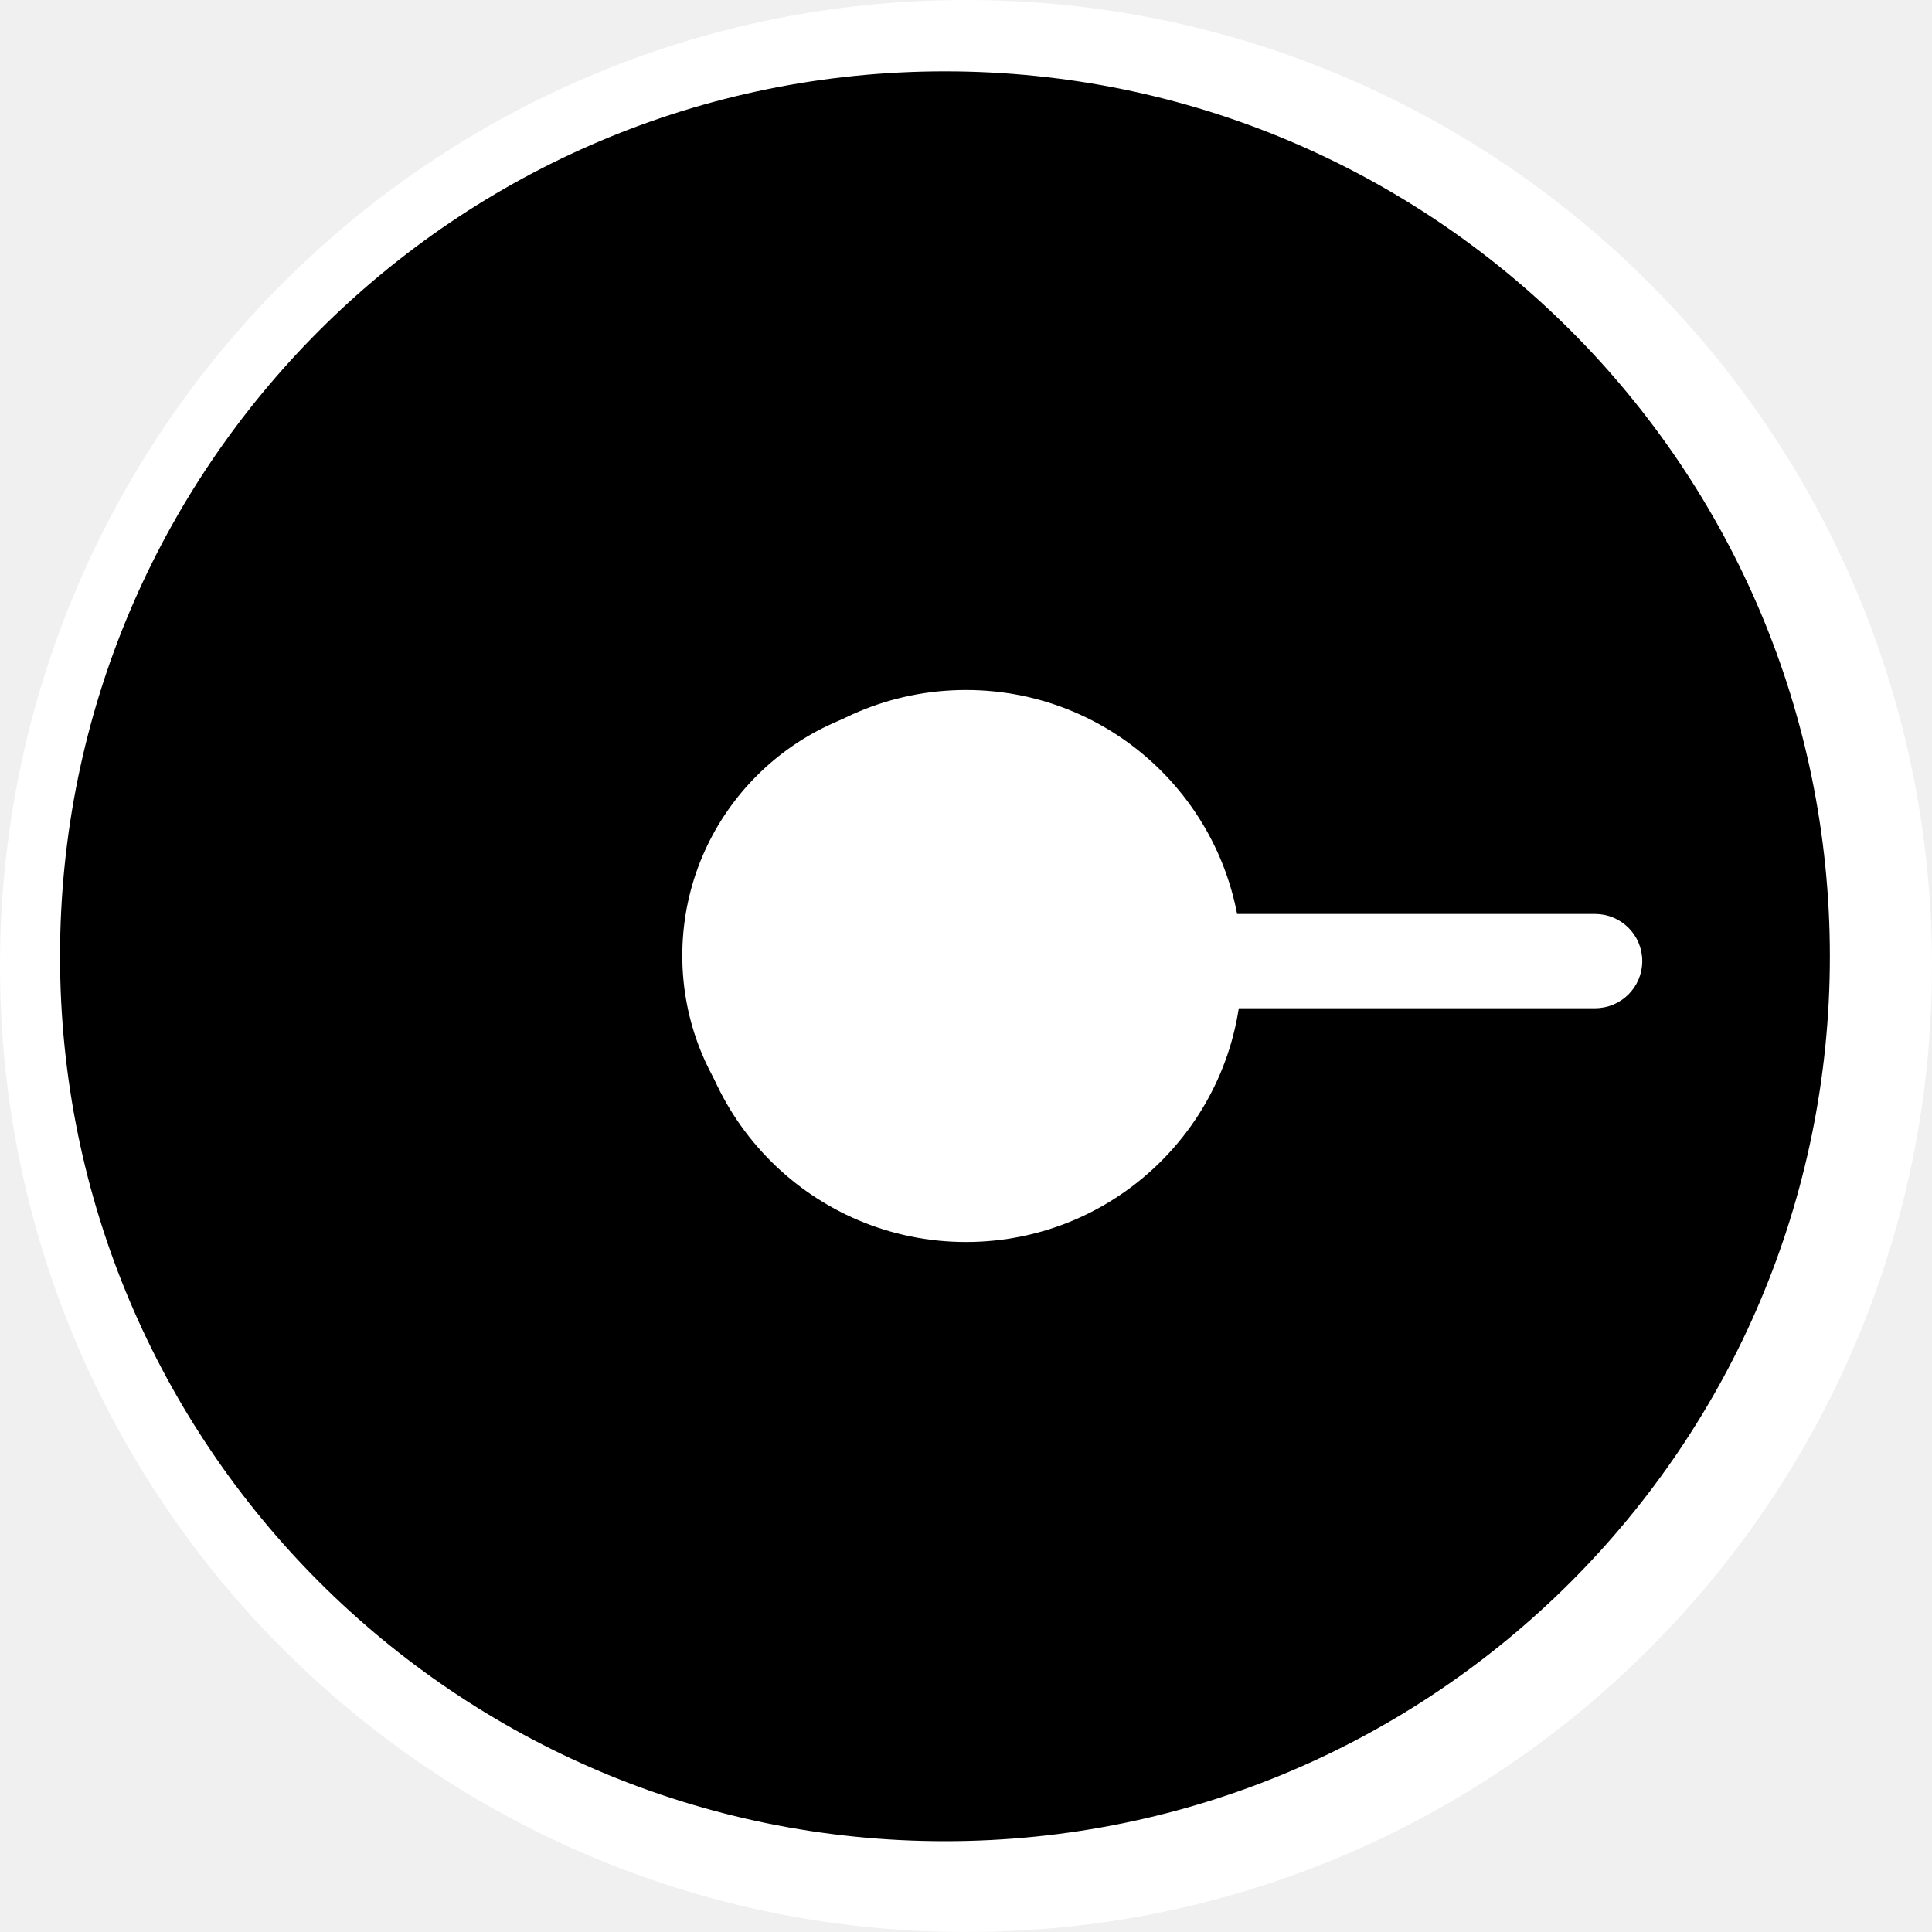
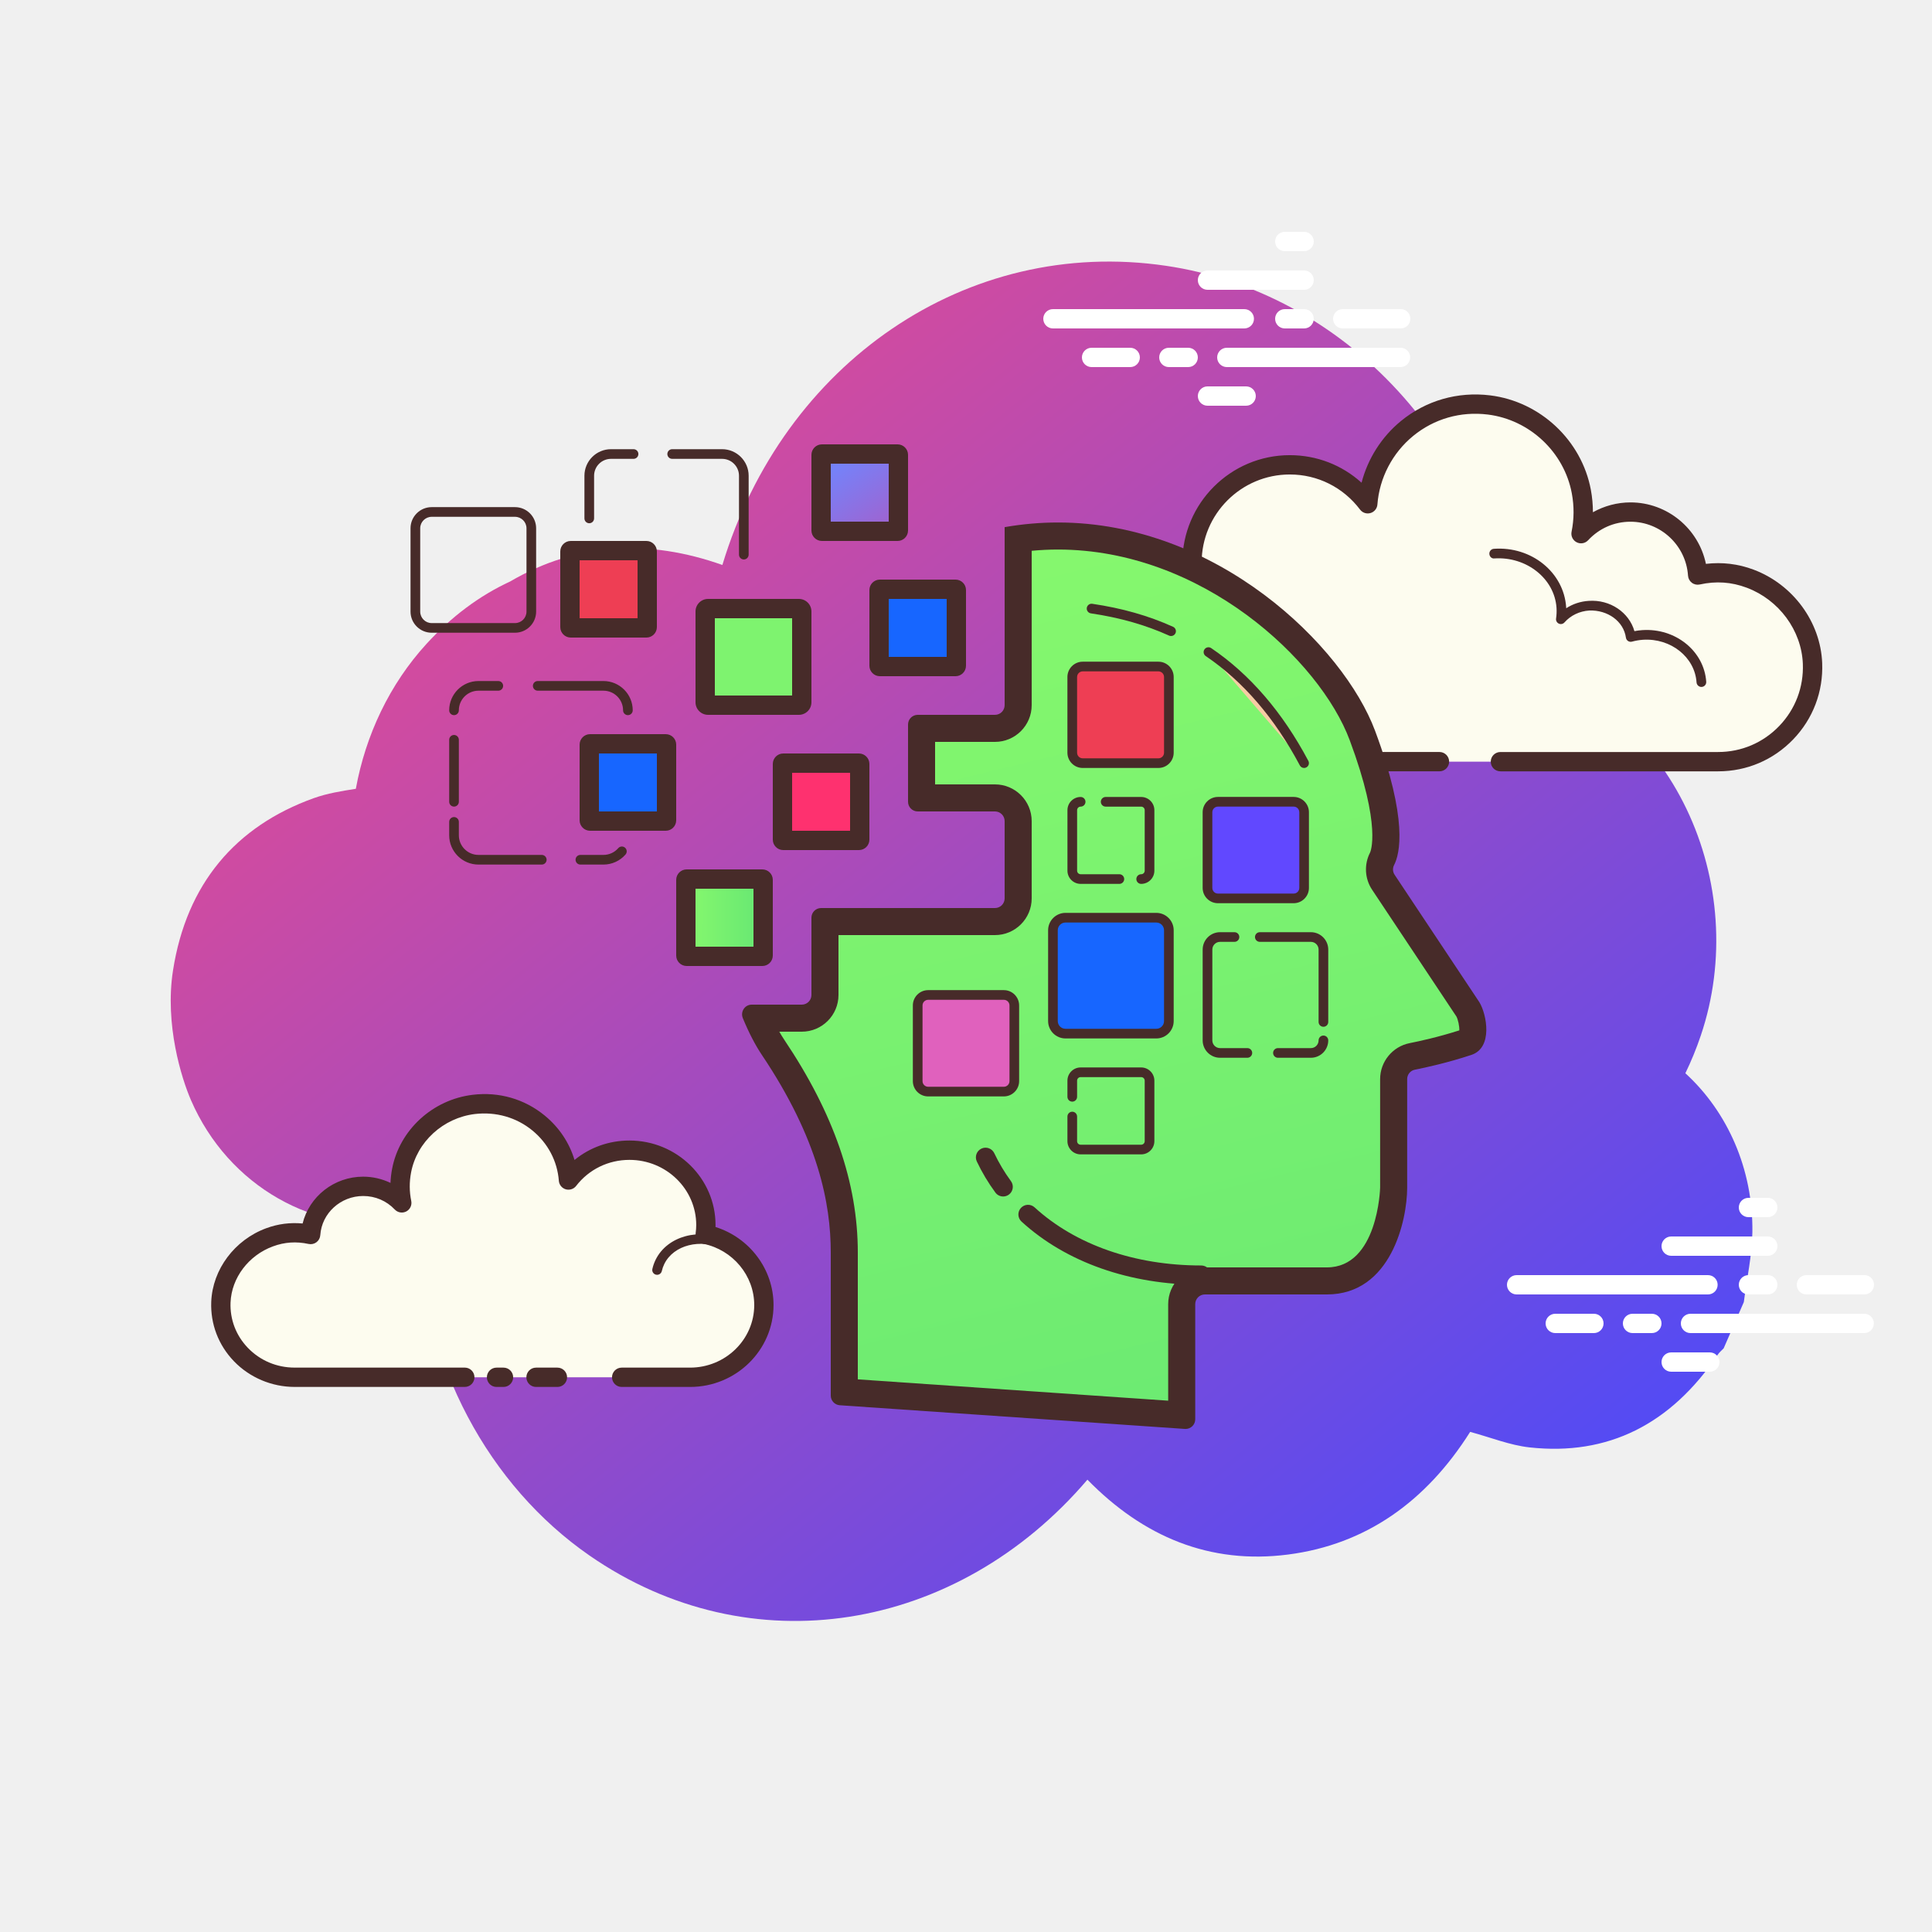
- <svg xmlns="http://www.w3.org/2000/svg" viewBox="0 0 280 280">
-   <circle fill="#fff" cx="140" cy="140" r="140" />
-   <path d="M137,9.84A128.75,128.75,0,1,0,265.7,138.59,128.76,128.76,0,0,0,137,9.84Zm94.23,135.78H171.44a36.38,36.38,0,1,1,.28-12.66h59.46a6.33,6.33,0,0,1,0,12.66Z" stroke="#fff" />
-   <circle fill="#fff" cx="140" cy="140" r="40" />
+ <svg xmlns="http://www.w3.org/2000/svg" width="500" height="500" viewBox="0 0 500 500" fill="none">
+   <path d="M436.17 277.755C437.67 274.675 439 271.435 440.15 268.04C453.315 229.19 433.405 182.65 391.485 171.415C386.955 114.5 346.955 75.45 301.78 68.79C250.075 61.165 202.71 94.01 186.95 146.215C167.955 139.485 149.445 140.305 132 150.5C124.085 154.16 116.845 159.56 110.35 166.665C100.815 177.095 94.615 190.26 92.09 204.14C88.35 204.73 84.675 205.32 81.21 206.56C61.01 213.805 48.265 228.715 44.77 251.175C42.595 265.16 46.985 279.11 49.435 284.745C59.11 307.02 81.545 319.645 104.34 316.305C105.475 316.14 107.125 316.65 108.1 317.47C109.305 353.07 126.59 384.555 152.52 402.54C194.125 431.4 247.655 422.51 281.425 382.935C295.895 397.735 313.115 404.925 333.345 402.315C353.46 399.72 369.08 388.62 380.475 370.57C385.74 371.985 390.73 374.025 395.89 374.59C416.1 376.8 432.375 368.67 444.55 350.59C444.965 349.97 445.565 349.495 446.08 348.95C447.82 344.96 449.56 340.97 451.3 336.98C452.075 330.925 453.445 324.865 453.515 318.82C453.71 302.54 447.055 287.7 436.17 277.755Z" fill="url(#paint0_linear_5_92)" />
+   <path d="M372.535 197.115C372.535 197.115 314.08 197.115 313.725 197.115C300.225 197.115 289.285 186.17 289.285 172.67C289.285 160.895 297.615 151.065 308.705 148.75C308.575 147.72 308.49 146.675 308.49 145.61C308.49 131.63 319.825 120.295 333.805 120.295C342.06 120.295 349.37 124.265 353.99 130.38C355.17 114.815 369.075 102.81 385.34 104.8C397.235 106.255 407.07 115.45 409.26 127.23C409.96 131.01 409.89 134.675 409.19 138.115C412.38 134.68 416.92 132.52 421.975 132.52C431.225 132.52 438.78 139.725 439.375 148.825C443.575 147.895 448.145 147.955 452.96 149.765C462.16 153.22 468.71 161.88 469.095 171.7C469.64 185.645 458.495 197.125 444.67 197.125C443.62 197.125 439.93 197.125 439.08 197.125H388.325" fill="#FDFCEF" />
+   <path d="M313.725 199.615H372.535C373.915 199.615 375.035 198.495 375.035 197.115C375.035 195.735 373.915 194.615 372.535 194.615H313.725C301.625 194.615 291.78 184.77 291.78 172.67C291.78 162.34 299.11 153.305 309.21 151.195C310.485 150.93 311.34 149.73 311.18 148.435C311.065 147.505 310.985 146.565 310.985 145.61C310.985 133.025 321.22 122.795 333.795 122.795C340.985 122.795 347.62 126.11 351.985 131.885C352.61 132.715 353.675 133.07 354.685 132.775C355.68 132.48 356.395 131.605 356.47 130.57C356.99 123.685 360.365 117.215 365.72 112.825C371.135 108.385 378 106.415 385.02 107.28C395.85 108.61 404.8 116.995 406.785 127.685C407.405 131.02 407.385 134.36 406.72 137.615C406.5 138.715 407.03 139.825 408.03 140.335C409.03 140.855 410.245 140.635 411.005 139.815C413.88 136.725 417.77 135.02 421.955 135.02C429.8 135.02 436.345 141.16 436.86 148.99C436.91 149.72 437.27 150.385 437.855 150.82C438.44 151.265 439.195 151.42 439.895 151.265C444.1 150.34 448.08 150.605 452.06 152.1C460.405 155.235 466.235 163.145 466.575 171.79C466.81 177.825 464.64 183.54 460.47 187.88C456.295 192.225 450.675 194.62 444.65 194.62H388.305C386.925 194.62 385.805 195.74 385.805 197.12C385.805 198.5 386.925 199.62 388.305 199.62H444.66C452.055 199.62 458.95 196.68 464.08 191.35C469.205 186.02 471.87 179.005 471.58 171.6C471.165 160.97 464.03 151.255 453.83 147.425C449.83 145.92 445.7 145.435 441.49 145.93C439.605 136.82 431.5 130.02 421.965 130.02C418.545 130.02 415.195 130.92 412.245 132.57C412.245 130.64 412.07 128.71 411.715 126.775C409.33 113.965 398.61 103.91 385.64 102.32C377.245 101.295 369.04 103.65 362.56 108.96C357.545 113.075 353.98 118.715 352.37 124.925C347.31 120.345 340.775 117.795 333.8 117.795C318.465 117.795 305.99 130.275 305.99 145.61C305.99 146.025 306 146.44 306.025 146.85C294.755 150.215 286.785 160.73 286.785 172.67C286.78 187.535 298.865 199.615 313.725 199.615Z" fill="#472B29" />
+   <path d="M386.7 143.275C395.74 142.68 403.525 148.925 404.08 157.22C404.15 158.25 404.105 159.265 403.955 160.25C405.7 158.28 408.28 156.945 411.245 156.75C416.67 156.395 421.355 159.975 422.035 164.85C423.02 164.58 424.05 164.4 425.115 164.33C433.025 163.81 439.835 169.275 440.325 176.535" fill="#FDFCEF" />
+   <path d="M440.32 177.78C440.35 177.78 440.38 177.78 440.405 177.775C441.095 177.73 441.615 177.135 441.57 176.445C441.035 168.51 433.63 162.5 425.03 163.075C424.345 163.12 423.665 163.205 422.985 163.34C421.615 158.5 416.705 155.115 411.155 155.505C409.03 155.64 407.04 156.3 405.335 157.415C405.335 157.32 405.325 157.23 405.32 157.135C404.72 148.16 396.385 141.335 386.61 142.03C385.92 142.075 385.4 142.67 385.445 143.36C385.49 144.05 386.065 144.635 386.775 144.52C395.03 143.995 402.315 149.705 402.825 157.305C402.885 158.225 402.845 159.155 402.71 160.07C402.625 160.615 402.915 161.155 403.415 161.39C403.915 161.625 404.51 161.5 404.88 161.085C406.495 159.26 408.78 158.165 411.315 158C416.07 157.83 420.19 160.78 420.785 165.02C420.835 165.375 421.035 165.695 421.335 165.895C421.635 166.09 422 166.15 422.355 166.055C423.29 165.8 424.24 165.64 425.19 165.57C432.39 165.11 438.625 170.05 439.065 176.615C439.12 177.275 439.67 177.78 440.32 177.78Z" fill="#472B29" />
+   <path d="M303.825 151.615C312.32 147.61 322.145 150.445 325.77 157.95C326.22 158.88 326.555 159.845 326.775 160.82" fill="#FDFCEF" />
+   <path d="M326.775 162.07C326.865 162.07 326.96 162.06 327.055 162.04C327.725 161.885 328.15 161.215 327.995 160.54C327.75 159.455 327.38 158.4 326.9 157.405C322.985 149.3 312.39 146.21 303.295 150.48C302.67 150.78 302.4 151.52 302.695 152.145C302.99 152.775 303.74 153.025 304.36 152.745C312.23 149.025 321.33 151.61 324.65 158.49C325.05 159.315 325.355 160.19 325.56 161.095C325.69 161.68 326.205 162.07 326.775 162.07Z" fill="#472B29" />
+   <path d="M442.025 335H392.5C391.12 335 390 333.88 390 332.5C390 331.12 391.12 330 392.5 330H442.025C443.405 330 444.525 331.12 444.525 332.5C444.525 333.88 443.41 335 442.025 335Z" fill="white" />
+   <path d="M457.5 335H452.5C451.12 335 450 333.88 450 332.5C450 331.12 451.12 330 452.5 330H457.5C458.88 330 460 331.12 460 332.5C460 333.88 458.885 335 457.5 335Z" fill="white" />
+   <path d="M482.455 345H437.5C436.12 345 435 343.88 435 342.5C435 341.12 436.12 340 437.5 340H482.455C483.835 340 484.955 341.12 484.955 342.5C484.955 343.88 483.835 345 482.455 345Z" fill="white" />
+   <path d="M427.5 345H422.5C421.12 345 420 343.88 420 342.5C420 341.12 421.12 340 422.5 340H427.5C428.88 340 430 341.12 430 342.5C430 343.88 428.885 345 427.5 345Z" fill="white" />
+   <path d="M412.5 345H402.5C401.12 345 400 343.88 400 342.5C400 341.12 401.12 340 402.5 340H412.5C413.88 340 415 341.12 415 342.5C415 343.88 413.885 345 412.5 345Z" fill="white" />
+   <path d="M442.5 355H432.5C431.12 355 430 353.88 430 352.5C430 351.12 431.12 350 432.5 350H442.5C443.88 350 445 351.12 445 352.5C445 353.88 443.88 355 442.5 355Z" fill="white" />
+   <path d="M457.5 310C456.615 310 453.385 310 452.5 310C451.12 310 450 311.12 450 312.5C450 313.88 451.12 315 452.5 315C453.385 315 456.615 315 457.5 315C458.88 315 460 313.88 460 312.5C460 311.12 458.88 310 457.5 310Z" fill="white" />
+   <path d="M457.5 320C456.615 320 433.385 320 432.5 320C431.12 320 430 321.12 430 322.5C430 323.88 431.12 325 432.5 325C433.385 325 456.615 325 457.5 325C458.88 325 460 323.88 460 322.5C460 321.12 458.88 320 457.5 320Z" fill="white" />
+   <path d="M482.5 330C481.615 330 468.385 330 467.5 330C466.12 330 465 331.12 465 332.5C465 333.88 466.12 335 467.5 335C468.385 335 481.615 335 482.5 335C483.88 335 485 333.88 485 332.5C485 331.12 483.88 330 482.5 330Z" fill="white" />
+   <path d="M322.025 85H272.5C271.12 85 270 83.88 270 82.5C270 81.12 271.12 80 272.5 80H322.025C323.405 80 324.525 81.12 324.525 82.5C324.525 83.88 323.41 85 322.025 85Z" fill="white" />
+   <path d="M337.5 85H332.5C331.12 85 330 83.88 330 82.5C330 81.12 331.12 80 332.5 80H337.5C338.88 80 340 81.12 340 82.5C340 83.88 338.885 85 337.5 85Z" fill="white" />
+   <path d="M362.455 95H317.5C316.12 95 315 93.88 315 92.5C315 91.12 316.12 90 317.5 90H362.455C363.835 90 364.955 91.12 364.955 92.5C364.955 93.88 363.835 95 362.455 95Z" fill="white" />
+   <path d="M307.5 95H302.5C301.12 95 300 93.88 300 92.5C300 91.12 301.12 90 302.5 90H307.5C308.88 90 310 91.12 310 92.5C310 93.88 308.885 95 307.5 95Z" fill="white" />
+   <path d="M292.5 95H282.5C281.12 95 280 93.88 280 92.5C280 91.12 281.12 90 282.5 90H292.5C293.88 90 295 91.12 295 92.5C295 93.88 293.885 95 292.5 95Z" fill="white" />
+   <path d="M322.5 105H312.5C311.12 105 310 103.88 310 102.5C310 101.12 311.12 100 312.5 100H322.5C323.88 100 325 101.12 325 102.5C325 103.88 323.88 105 322.5 105Z" fill="white" />
+   <path d="M337.5 60C336.615 60 333.385 60 332.5 60C331.12 60 330 61.12 330 62.5C330 63.88 331.12 65 332.5 65C333.385 65 336.615 65 337.5 65C338.88 65 340 63.88 340 62.5C340 61.12 338.88 60 337.5 60Z" fill="white" />
+   <path d="M337.5 70C336.615 70 313.385 70 312.5 70C311.12 70 310 71.12 310 72.5C310 73.88 311.12 75 312.5 75C313.385 75 336.615 75 337.5 75C338.88 75 340 73.88 340 72.5C340 71.12 338.88 70 337.5 70Z" fill="white" />
+   <path d="M362.5 80C361.615 80 348.385 80 347.5 80C346.12 80 345 81.12 345 82.5C345 83.88 346.12 85 347.5 85C348.385 85 361.615 85 362.5 85C363.88 85 365 83.88 365 82.5C365 81.12 363.88 80 362.5 80Z" fill="white" />
+   <path d="M160.89 356.435C170.305 356.435 178.475 356.435 178.59 356.435C189.14 356.435 197.695 348.065 197.695 337.74C197.695 328.73 191.185 321.215 182.52 319.44C182.62 318.65 182.69 317.855 182.69 317.04C182.69 306.345 173.83 297.675 162.905 297.675C156.455 297.675 150.74 300.71 147.13 305.39C146.205 293.485 135.34 284.3 122.63 285.825C113.335 286.94 105.645 293.97 103.935 302.98C103.385 305.87 103.445 308.675 103.99 311.305C101.5 308.68 97.95 307.025 94 307.025C86.77 307.025 80.865 312.535 80.4 319.495C77.115 318.785 73.545 318.83 69.785 320.21C62.595 322.85 57.475 329.475 57.175 336.99C56.75 347.655 65.46 356.435 76.265 356.435C77.085 356.435 79.97 356.435 80.635 356.435H120.305M128.505 356.435H130.305Z" fill="#FDFCEF" />
+   <path d="M178.59 358.94H160.89C159.51 358.94 158.39 357.82 158.39 356.44C158.39 355.06 159.51 353.94 160.89 353.94H178.59C187.745 353.94 195.195 346.675 195.195 337.745C195.195 330.125 189.655 323.455 182.015 321.895C180.735 321.63 179.87 320.425 180.035 319.125C180.125 318.44 180.185 317.75 180.185 317.04C180.185 307.74 172.43 300.175 162.9 300.175C157.44 300.175 152.41 302.63 149.1 306.92C148.47 307.74 147.395 308.075 146.405 307.79C145.415 307.49 144.71 306.62 144.63 305.59C144.235 300.49 141.805 295.87 137.785 292.57C133.64 289.17 128.36 287.675 122.92 288.305C114.69 289.29 107.89 295.515 106.385 303.44C105.915 305.915 105.93 308.39 106.43 310.8C106.655 311.895 106.13 313.005 105.14 313.525C104.155 314.035 102.94 313.84 102.17 313.025C100.03 310.77 97.125 309.525 93.995 309.525C88.15 309.525 83.27 313.98 82.89 319.66C82.84 320.39 82.48 321.05 81.9 321.49C81.32 321.925 80.58 322.09 79.87 321.935C76.675 321.245 73.655 321.445 70.64 322.56C64.33 324.875 59.92 330.715 59.665 337.085C59.49 341.465 61.08 345.63 64.14 348.815C67.315 352.115 71.62 353.935 76.255 353.935H120.29C121.67 353.935 122.79 355.055 122.79 356.435C122.79 357.815 121.67 358.935 120.29 358.935H76.255C70.33 358.935 64.6 356.51 60.535 352.28C56.52 348.1 54.44 342.635 54.67 336.89C55.005 328.515 60.73 320.87 68.915 317.86C71.965 316.735 75.115 316.34 78.315 316.64C80.035 309.66 86.46 304.52 93.99 304.52C96.455 304.52 98.875 305.085 101.06 306.135C101.105 304.925 101.245 303.715 101.475 302.5C103.38 292.455 111.955 284.575 122.325 283.335C129.15 282.5 135.75 284.425 140.955 288.69C144.695 291.755 147.345 295.735 148.685 300.2C152.64 296.96 157.615 295.165 162.895 295.165C175.185 295.165 185.18 304.975 185.18 317.03C185.18 317.2 185.18 317.37 185.175 317.545C193.995 320.32 200.19 328.485 200.19 337.735C200.195 349.43 190.505 358.94 178.59 358.94ZM130.305 358.94H128.505C127.125 358.94 126.005 357.82 126.005 356.44C126.005 355.06 127.125 353.94 128.505 353.94H130.305C131.685 353.94 132.805 355.06 132.805 356.44C132.805 357.82 131.685 358.94 130.305 358.94Z" fill="#472B29" />
+   <path d="M170.055 329.92C169.965 329.92 169.875 329.91 169.78 329.89C169.105 329.74 168.68 329.07 168.835 328.395C169.02 327.575 169.305 326.77 169.685 326C172.705 319.88 181.045 317.615 188.295 320.965C188.92 321.255 189.195 321.995 188.905 322.62C188.615 323.25 187.87 323.515 187.245 323.23C181.24 320.45 174.36 322.19 171.93 327.1C171.64 327.69 171.42 328.31 171.28 328.935C171.145 329.525 170.63 329.92 170.055 329.92Z" fill="#472B29" />
+   <path d="M144.26 358.94H138.725C137.345 358.94 136.225 357.82 136.225 356.44C136.225 355.06 137.345 353.94 138.725 353.94H144.26C145.64 353.94 146.76 355.06 146.76 356.44C146.76 357.82 145.645 358.94 144.26 358.94Z" fill="#472B29" />
+   <path d="M218.5 360.245V324.145C218.5 306.89 212.47 289.525 200.07 271.055C198.705 269.02 197.325 266.43 196.045 263.5H207.5C210.81 263.5 213.5 260.81 213.5 257.5V238.5H257.5C260.81 238.5 263.5 235.81 263.5 232.5V212.5C263.5 209.19 260.805 206.5 257.5 206.5H238.5V188.5H257.5C260.81 188.5 263.5 185.81 263.5 182.5V139.425C266.925 138.96 270.375 138.725 273.805 138.725C312.645 138.725 344.515 168.705 352.585 190.34C361.2 213.425 358.345 220.97 357.685 222.25C356.685 224.195 356.81 226.52 358.01 228.325L379.955 261.31C380.785 262.685 381.64 266.365 380.86 268.485C380.575 269.255 380.19 269.52 379.7 269.68C373.74 271.65 368.24 272.855 365.495 273.395C362.705 273.945 360.68 276.42 360.68 279.275V307.365C360.68 307.605 360.21 331.495 343.41 331.495H311.83C308.52 331.495 305.83 334.185 305.83 337.495V366.235L218.5 360.245Z" fill="url(#paint1_linear_5_92)" />
+   <path d="M273.805 142.22C311.055 142.22 341.585 170.875 349.305 191.56C357.715 214.1 354.605 220.58 354.57 220.645C352.99 223.715 353.19 227.4 355.095 230.26L376.92 263.07C377.34 263.855 377.715 265.58 377.67 266.66C372.245 268.395 367.335 269.465 364.81 269.965C360.385 270.84 357.175 274.755 357.175 279.28V307.37C357.175 307.575 356.585 328 343.405 328H311.825C306.585 328 302.325 332.26 302.325 337.5V362.495L222 356.98V324.145C222 306.175 215.78 288.17 202.975 269.1C202.545 268.46 202.11 267.755 201.68 267H207.5C212.74 267 217 262.74 217 257.5V242H235H257.5C262.74 242 267 237.74 267 232.5V212.5C267 207.26 262.74 203 257.5 203H242V192H257.5C262.74 192 267 187.74 267 182.5V175.125V162.5V142.545C269.27 142.33 271.545 142.22 273.805 142.22ZM273.805 135.22C269.295 135.22 264.69 135.605 260 136.425V162.5V175.125V182.5C260 183.88 258.88 185 257.5 185H237.5C236.12 185 235 186.12 235 187.5V207.5C235 208.88 236.12 210 237.5 210H257.5C258.88 210 260 211.12 260 212.5V232.5C260 233.88 258.88 235 257.5 235H235H212.5C211.12 235 210 236.12 210 237.5V257.5C210 258.88 208.88 260 207.5 260H194.545C192.75 260 191.56 261.84 192.245 263.5C193.805 267.29 195.49 270.51 197.165 273.005C211.83 294.845 215 311.565 215 324.145V361.18C215 362.49 216.01 363.575 217.32 363.675L306.645 369.805C306.705 369.81 306.77 369.81 306.83 369.81C308.195 369.81 309.325 368.7 309.325 367.31V337.5C309.325 336.12 310.445 335 311.825 335H343.405C360.02 335 364.175 315.755 364.175 307.37V279.28C364.175 278.085 364.995 277.065 366.17 276.835C369.04 276.27 374.665 275.035 380.79 273.01C386.43 271.145 384.77 262.525 382.865 259.375L360.925 226.39C360.415 225.625 360.375 224.675 360.795 223.86C362.255 221.035 364.475 212.2 355.865 189.12C347.685 167.2 314.985 135.22 273.805 135.22Z" fill="#472B29" />
+   <path d="M310.88 332.5C292.42 332.5 275.9 326.69 264.37 316.145C263.35 315.215 263.28 313.63 264.21 312.615C265.145 311.595 266.725 311.525 267.745 312.46C278.35 322.16 293.67 327.505 310.88 327.505C312.26 327.505 313.38 328.625 313.38 330.005C313.38 331.385 312.265 332.5 310.88 332.5Z" fill="#472B29" />
+   <path d="M259.62 309.65C258.85 309.65 258.09 309.295 257.605 308.63C255.74 306.095 254.125 303.39 252.8 300.59C252.21 299.34 252.745 297.85 253.99 297.26C255.235 296.665 256.73 297.205 257.32 298.45C258.51 300.96 259.96 303.395 261.63 305.67C262.45 306.785 262.21 308.35 261.095 309.165C260.65 309.49 260.135 309.65 259.62 309.65Z" fill="#472B29" />
+   <path d="M299.79 197.5H280.205C278.71 197.5 277.495 196.285 277.495 194.79V175.205C277.495 173.71 278.71 172.495 280.205 172.495H299.79C301.285 172.495 302.5 173.71 302.5 175.205V194.79C302.5 196.285 301.285 197.5 299.79 197.5Z" fill="#EE3E54" />
+   <path d="M299.79 198.75H280.205C278.02 198.75 276.245 196.975 276.245 194.79V175.205C276.245 173.02 278.02 171.245 280.205 171.245H299.79C301.975 171.245 303.75 173.02 303.75 175.205V194.79C303.75 196.975 301.975 198.75 299.79 198.75ZM280.21 173.75C279.405 173.75 278.75 174.405 278.75 175.21V194.795C278.75 195.6 279.405 196.255 280.21 196.255H299.795C300.6 196.255 301.255 195.6 301.255 194.795V175.21C301.255 174.405 300.6 173.75 299.795 173.75H280.21Z" fill="#472B29" />
+   <path d="M334.79 232.5H315.205C313.71 232.5 312.495 231.285 312.495 229.79V210.205C312.495 208.71 313.71 207.495 315.205 207.495H334.79C336.285 207.495 337.5 208.71 337.5 210.205V229.79C337.5 231.285 336.285 232.5 334.79 232.5Z" fill="#6148FF" />
+   <path d="M334.79 233.75H315.205C313.02 233.75 311.245 231.975 311.245 229.79V210.205C311.245 208.02 313.02 206.245 315.205 206.245H334.79C336.975 206.245 338.75 208.02 338.75 210.205V229.79C338.75 231.975 336.975 233.75 334.79 233.75ZM315.21 208.75C314.405 208.75 313.75 209.405 313.75 210.21V229.795C313.75 230.6 314.405 231.255 315.21 231.255H334.795C335.6 231.255 336.255 230.6 336.255 229.795V210.21C336.255 209.405 335.6 208.75 334.795 208.75H315.21Z" fill="#472B29" />
+   <path d="M259.79 282.5H240.205C238.71 282.5 237.495 281.285 237.495 279.79V260.205C237.495 258.71 238.71 257.495 240.205 257.495H259.79C261.285 257.495 262.5 258.71 262.5 260.205V279.79C262.5 281.285 261.285 282.5 259.79 282.5Z" fill="url(#paint2_linear_5_92)" />
+   <path d="M259.79 283.75H240.205C238.02 283.75 236.245 281.975 236.245 279.79V260.205C236.245 258.02 238.02 256.245 240.205 256.245H259.79C261.975 256.245 263.75 258.02 263.75 260.205V279.79C263.75 281.975 261.975 283.75 259.79 283.75ZM240.21 258.75C239.405 258.75 238.75 259.405 238.75 260.21V279.795C238.75 280.6 239.405 281.255 240.21 281.255H259.795C260.6 281.255 261.255 280.6 261.255 279.795V260.21C261.255 259.405 260.6 258.75 259.795 258.75H240.21Z" fill="#472B29" />
+   <path d="M299.25 267.5H275.75C273.955 267.5 272.5 266.045 272.5 264.25V240.75C272.5 238.955 273.955 237.5 275.75 237.5H299.25C301.045 237.5 302.5 238.955 302.5 240.75V264.25C302.5 266.045 301.045 267.5 299.25 267.5Z" fill="#1766FF" />
+   <path d="M299.25 268.75H275.75C273.27 268.75 271.25 266.73 271.25 264.25V240.75C271.25 238.27 273.27 236.25 275.75 236.25H299.25C301.73 236.25 303.75 238.27 303.75 240.75V264.25C303.75 266.73 301.73 268.75 299.25 268.75ZM275.75 238.75C274.645 238.75 273.75 239.645 273.75 240.75V264.25C273.75 265.35 274.645 266.25 275.75 266.25H299.25C300.355 266.25 301.25 265.355 301.25 264.25V240.75C301.25 239.65 300.355 238.75 299.25 238.75H275.75Z" fill="#472B29" />
+   <path d="M295.335 298.75H279.665C277.785 298.75 276.25 297.215 276.25 295.335V288.96C276.25 288.27 276.81 287.71 277.5 287.71C278.19 287.71 278.75 288.27 278.75 288.96V295.335C278.75 295.84 279.16 296.25 279.665 296.25H295.335C295.84 296.25 296.25 295.84 296.25 295.335V279.67C296.25 279.165 295.84 278.755 295.335 278.755H279.665C279.16 278.755 278.75 279.165 278.75 279.67V283.855C278.75 284.545 278.19 285.105 277.5 285.105C276.81 285.105 276.25 284.545 276.25 283.855V279.67C276.25 277.785 277.785 276.255 279.665 276.255H295.335C297.215 276.255 298.75 277.79 298.75 279.67V295.335C298.75 297.215 297.215 298.75 295.335 298.75Z" fill="#472B29" />
+   <path d="M295.335 228.75C294.645 228.75 294.085 228.19 294.085 227.5C294.085 226.81 294.645 226.25 295.335 226.25C295.84 226.25 296.25 225.84 296.25 225.335V209.67C296.25 209.165 295.84 208.755 295.335 208.755H286.145C285.455 208.755 284.895 208.195 284.895 207.505C284.895 206.815 285.455 206.255 286.145 206.255H295.335C297.215 206.255 298.75 207.79 298.75 209.67V225.335C298.75 227.215 297.215 228.75 295.335 228.75Z" fill="#472B29" />
+   <path d="M289.69 228.75H279.67C277.79 228.75 276.255 227.215 276.255 225.335V209.67C276.255 207.785 277.79 206.255 279.67 206.255C280.36 206.255 280.92 206.815 280.92 207.505C280.92 208.195 280.36 208.755 279.67 208.755C279.165 208.755 278.755 209.165 278.755 209.67V225.335C278.755 225.84 279.165 226.25 279.67 226.25H289.69C290.38 226.25 290.94 226.81 290.94 227.5C290.94 228.19 290.38 228.75 289.69 228.75Z" fill="#472B29" />
+   <path d="M339.25 273.75H330.73C330.04 273.75 329.48 273.19 329.48 272.5C329.48 271.81 330.04 271.25 330.73 271.25H339.25C340.355 271.25 341.25 270.355 341.25 269.25C341.25 268.56 341.81 268 342.5 268C343.19 268 343.75 268.56 343.75 269.25C343.75 271.73 341.73 273.75 339.25 273.75Z" fill="#472B29" />
+   <path d="M342.5 265.73C341.81 265.73 341.25 265.17 341.25 264.48V245.75C341.25 244.65 340.355 243.75 339.25 243.75H326.04C325.35 243.75 324.79 243.19 324.79 242.5C324.79 241.81 325.35 241.25 326.04 241.25H339.25C341.73 241.25 343.75 243.27 343.75 245.75V264.48C343.75 265.17 343.19 265.73 342.5 265.73Z" fill="#472B29" />
+   <path d="M322.815 273.75H315.75C313.27 273.75 311.25 271.73 311.25 269.25V245.75C311.25 243.27 313.27 241.25 315.75 241.25H319.48C320.17 241.25 320.73 241.81 320.73 242.5C320.73 243.19 320.17 243.75 319.48 243.75H315.75C314.645 243.75 313.75 244.645 313.75 245.75V269.25C313.75 270.35 314.645 271.25 315.75 271.25H322.815C323.505 271.25 324.065 271.81 324.065 272.5C324.065 273.19 323.505 273.75 322.815 273.75Z" fill="#472B29" />
+   <path d="M227.71 172.5L227.5 152.71L247.29 152.5L247.5 172.29L247.29 172.5H227.71Z" fill="#1766FF" />
+   <path d="M245 155V170H230V155H245ZM247.29 150H227.705C226.215 150 225 151.215 225 152.71V172.295C225 173.785 226.215 175 227.71 175H247.295C248.785 175 250 173.785 250 172.29V152.705C250 151.215 248.785 150 247.29 150Z" fill="#472B29" />
+   <path d="M212.71 137.5L212.5 117.71L232.29 117.5L232.5 137.29L232.29 137.5H212.71Z" fill="url(#paint3_linear_5_92)" />
+   <path d="M230 120V135H215V120H230ZM232.29 115H212.705C211.215 115 210 116.215 210 117.71V137.295C210 138.785 211.215 140 212.71 140H232.295C233.785 140 235 138.785 235 137.29V117.705C235 116.215 233.785 115 232.29 115Z" fill="#472B29" />
+   <path d="M183.25 182.5C182.835 182.5 182.5 182.165 182.5 181.75V158.25C182.5 157.835 182.835 157.5 183.25 157.5H206.75C207.165 157.5 207.5 157.835 207.5 158.25V181.75C207.5 182.165 207.165 182.5 206.75 182.5H183.25Z" fill="#7EF36F" />
+   <path d="M205 160V180H185V160H205ZM206.75 155H183.25C181.455 155 180 156.455 180 158.25V181.75C180 183.545 181.455 185 183.25 185H206.75C208.545 185 210 183.545 210 181.75V158.25C210 156.455 208.545 155 206.75 155Z" fill="#472B29" />
+   <path d="M177.71 247.5L177.5 227.71L197.29 227.5L197.5 247.29L197.29 247.5H177.71Z" fill="url(#paint4_linear_5_92)" />
+   <path d="M195 230V245H180V230H195ZM197.29 225H177.705C176.215 225 175 226.215 175 227.71V247.295C175 248.785 176.215 250 177.71 250H197.295C198.785 250 200 248.785 200 247.29V227.705C200 226.215 198.785 225 197.29 225Z" fill="#472B29" />
+   <path d="M202.71 217.5L202.5 197.71L222.29 197.5L222.5 217.29L222.29 217.5H202.71Z" fill="#FE316F" />
+   <path d="M220 200V215H205V200H220ZM222.29 195H202.705C201.215 195 200 196.215 200 197.71V217.295C200 218.785 201.215 220 202.71 220H222.295C223.785 220 225 218.785 225 217.29V197.705C225 196.215 223.785 195 222.29 195Z" fill="#472B29" />
+   <path d="M312.755 168.76C321.79 174.875 330.325 183.97 337.5 197.5Z" fill="#F6CCA4" />
+   <path d="M337.5 198.75C337.055 198.75 336.62 198.51 336.395 198.085C329.905 185.85 321.715 176.335 312.05 169.795C311.48 169.41 311.325 168.63 311.715 168.06C312.105 167.49 312.885 167.34 313.45 167.725C323.455 174.495 331.915 184.315 338.6 196.91C338.925 197.52 338.695 198.275 338.08 198.6C337.9 198.705 337.7 198.75 337.5 198.75Z" fill="#472B29" />
+   <path d="M282.5 157.5C289.24 158.495 296.215 160.25 303.075 163.355Z" fill="#F6CCA4" />
+   <path d="M303.075 164.605C302.9 164.605 302.725 164.57 302.56 164.495C296.445 161.73 289.825 159.845 282.315 158.735C281.635 158.635 281.16 158 281.26 157.315C281.365 156.635 282.005 156.155 282.68 156.26C290.42 157.405 297.26 159.35 303.59 162.215C304.22 162.5 304.5 163.24 304.215 163.87C304.005 164.33 303.55 164.605 303.075 164.605Z" fill="#472B29" />
+   <path d="M147.71 162.5L147.5 142.71L167.29 142.5L167.5 162.29L167.29 162.5H147.71Z" fill="#EE3E54" />
+   <path d="M165 145V160H150V145H165ZM167.29 140H147.705C146.215 140 145 141.215 145 142.71V162.295C145 163.785 146.215 165 147.71 165H167.295C168.785 165 170 163.785 170 162.29V142.705C170 141.215 168.785 140 167.29 140Z" fill="#472B29" />
+   <path d="M152.5 135.415C151.81 135.415 151.25 134.855 151.25 134.165V123.125C151.25 119.335 154.335 116.25 158.125 116.25H163.96C164.65 116.25 165.21 116.81 165.21 117.5C165.21 118.19 164.65 118.75 163.96 118.75H158.125C155.715 118.75 153.75 120.715 153.75 123.125V134.165C153.75 134.855 153.19 135.415 152.5 135.415Z" fill="#472B29" />
+   <path d="M192.5 144.79C191.81 144.79 191.25 144.23 191.25 143.54V123.125C191.25 120.715 189.285 118.75 186.875 118.75H173.96C173.27 118.75 172.71 118.19 172.71 117.5C172.71 116.81 173.27 116.25 173.96 116.25H186.875C190.665 116.25 193.75 119.335 193.75 123.125V143.54C193.75 144.23 193.19 144.79 192.5 144.79Z" fill="#472B29" />
+   <path d="M152.71 212.5L152.5 192.71L172.29 192.5L172.5 212.29L172.29 212.5H152.71Z" fill="#1766FF" />
+   <path d="M170 195V210H155V195H170ZM172.29 190H152.705C151.215 190 150 191.215 150 192.71V212.295C150 213.785 151.215 215 152.71 215H172.295C173.785 215 175 213.785 175 212.29V192.705C175 191.215 173.785 190 172.29 190Z" fill="#472B29" />
+   <path d="M162.5 185.08C161.81 185.08 161.25 184.52 161.25 183.83C161.25 181.03 158.97 178.75 156.17 178.75H139.165C138.475 178.75 137.915 178.19 137.915 177.5C137.915 176.81 138.475 176.25 139.165 176.25H156.17C160.35 176.25 163.75 179.65 163.75 183.83C163.75 184.52 163.19 185.08 162.5 185.08Z" fill="#472B29" />
+   <path d="M117.5 185.08C116.81 185.08 116.25 184.52 116.25 183.83C116.25 179.65 119.65 176.25 123.83 176.25H128.96C129.65 176.25 130.21 176.81 130.21 177.5C130.21 178.19 129.65 178.75 128.96 178.75H123.83C121.03 178.75 118.75 181.03 118.75 183.83C118.75 184.52 118.19 185.08 117.5 185.08Z" fill="#472B29" />
+   <path d="M117.5 208.75C116.81 208.75 116.25 208.19 116.25 207.5V191.46C116.25 190.77 116.81 190.21 117.5 190.21C118.19 190.21 118.75 190.77 118.75 191.46V207.5C118.75 208.19 118.19 208.75 117.5 208.75Z" fill="#472B29" />
+   <path d="M140.21 223.75H123.83C119.65 223.75 116.25 220.35 116.25 216.17V212.705C116.25 212.015 116.81 211.455 117.5 211.455C118.19 211.455 118.75 212.015 118.75 212.705V216.17C118.75 218.97 121.03 221.25 123.83 221.25H140.21C140.9 221.25 141.46 221.81 141.46 222.5C141.46 223.19 140.9 223.75 140.21 223.75Z" fill="#472B29" />
+   <path d="M156.17 223.75H150.205C149.515 223.75 148.955 223.19 148.955 222.5C148.955 221.81 149.515 221.25 150.205 221.25H156.17C157.64 221.25 159.035 220.615 160 219.505C160.45 218.985 161.24 218.93 161.765 219.385C162.285 219.84 162.34 220.63 161.885 221.15C160.445 222.8 158.365 223.75 156.17 223.75Z" fill="#472B29" />
+   <path d="M133.28 163.75H111.715C108.7 163.75 106.245 161.295 106.245 158.28V136.715C106.245 133.7 108.7 131.245 111.715 131.245H133.28C136.295 131.245 138.75 133.7 138.75 136.715V158.28C138.75 161.295 136.295 163.75 133.28 163.75ZM111.72 133.75C110.085 133.75 108.75 135.08 108.75 136.72V158.285C108.75 159.92 110.085 161.255 111.72 161.255H133.285C134.92 161.255 136.255 159.925 136.255 158.285V136.72C136.255 135.085 134.92 133.75 133.285 133.75H111.72V133.75Z" fill="#472B29" />
+   <defs>
+     <linearGradient id="paint0_linear_5_92" x1="439.228" y1="419.505" x2="106.599" y2="8.176" gradientUnits="userSpaceOnUse">
+       <stop stop-color="#434BFF" />
+       <stop offset="1" stop-color="#FF4B81" />
+     </linearGradient>
+     <linearGradient id="paint1_linear_5_92" x1="292.48" y1="111.891" x2="365.137" y2="409.79" gradientUnits="userSpaceOnUse">
+       <stop stop-color="#88F96D" />
+       <stop offset="1" stop-color="#66E773" />
+     </linearGradient>
+     <linearGradient id="paint2_linear_5_92" x1="250.399" y1="257.351" x2="250.404" y2="282.663" gradientUnits="userSpaceOnUse">
+       <stop stop-color="#E061BD" />
+       <stop offset="1" stop-color="#E061BD" />
+     </linearGradient>
+     <linearGradient id="paint3_linear_5_92" x1="214.454" y1="122.311" x2="225.073" y2="137.025" gradientUnits="userSpaceOnUse">
+       <stop stop-color="#7582F9" />
+       <stop offset="1" stop-color="#9B66D4" />
+     </linearGradient>
+     <linearGradient id="paint4_linear_5_92" x1="176.711" y1="235.5" x2="197.513" y2="235.569" gradientUnits="userSpaceOnUse">
+       <stop stop-color="#88F96D" />
+       <stop offset="1" stop-color="#66E773" />
+     </linearGradient>
+   </defs>
</svg>
